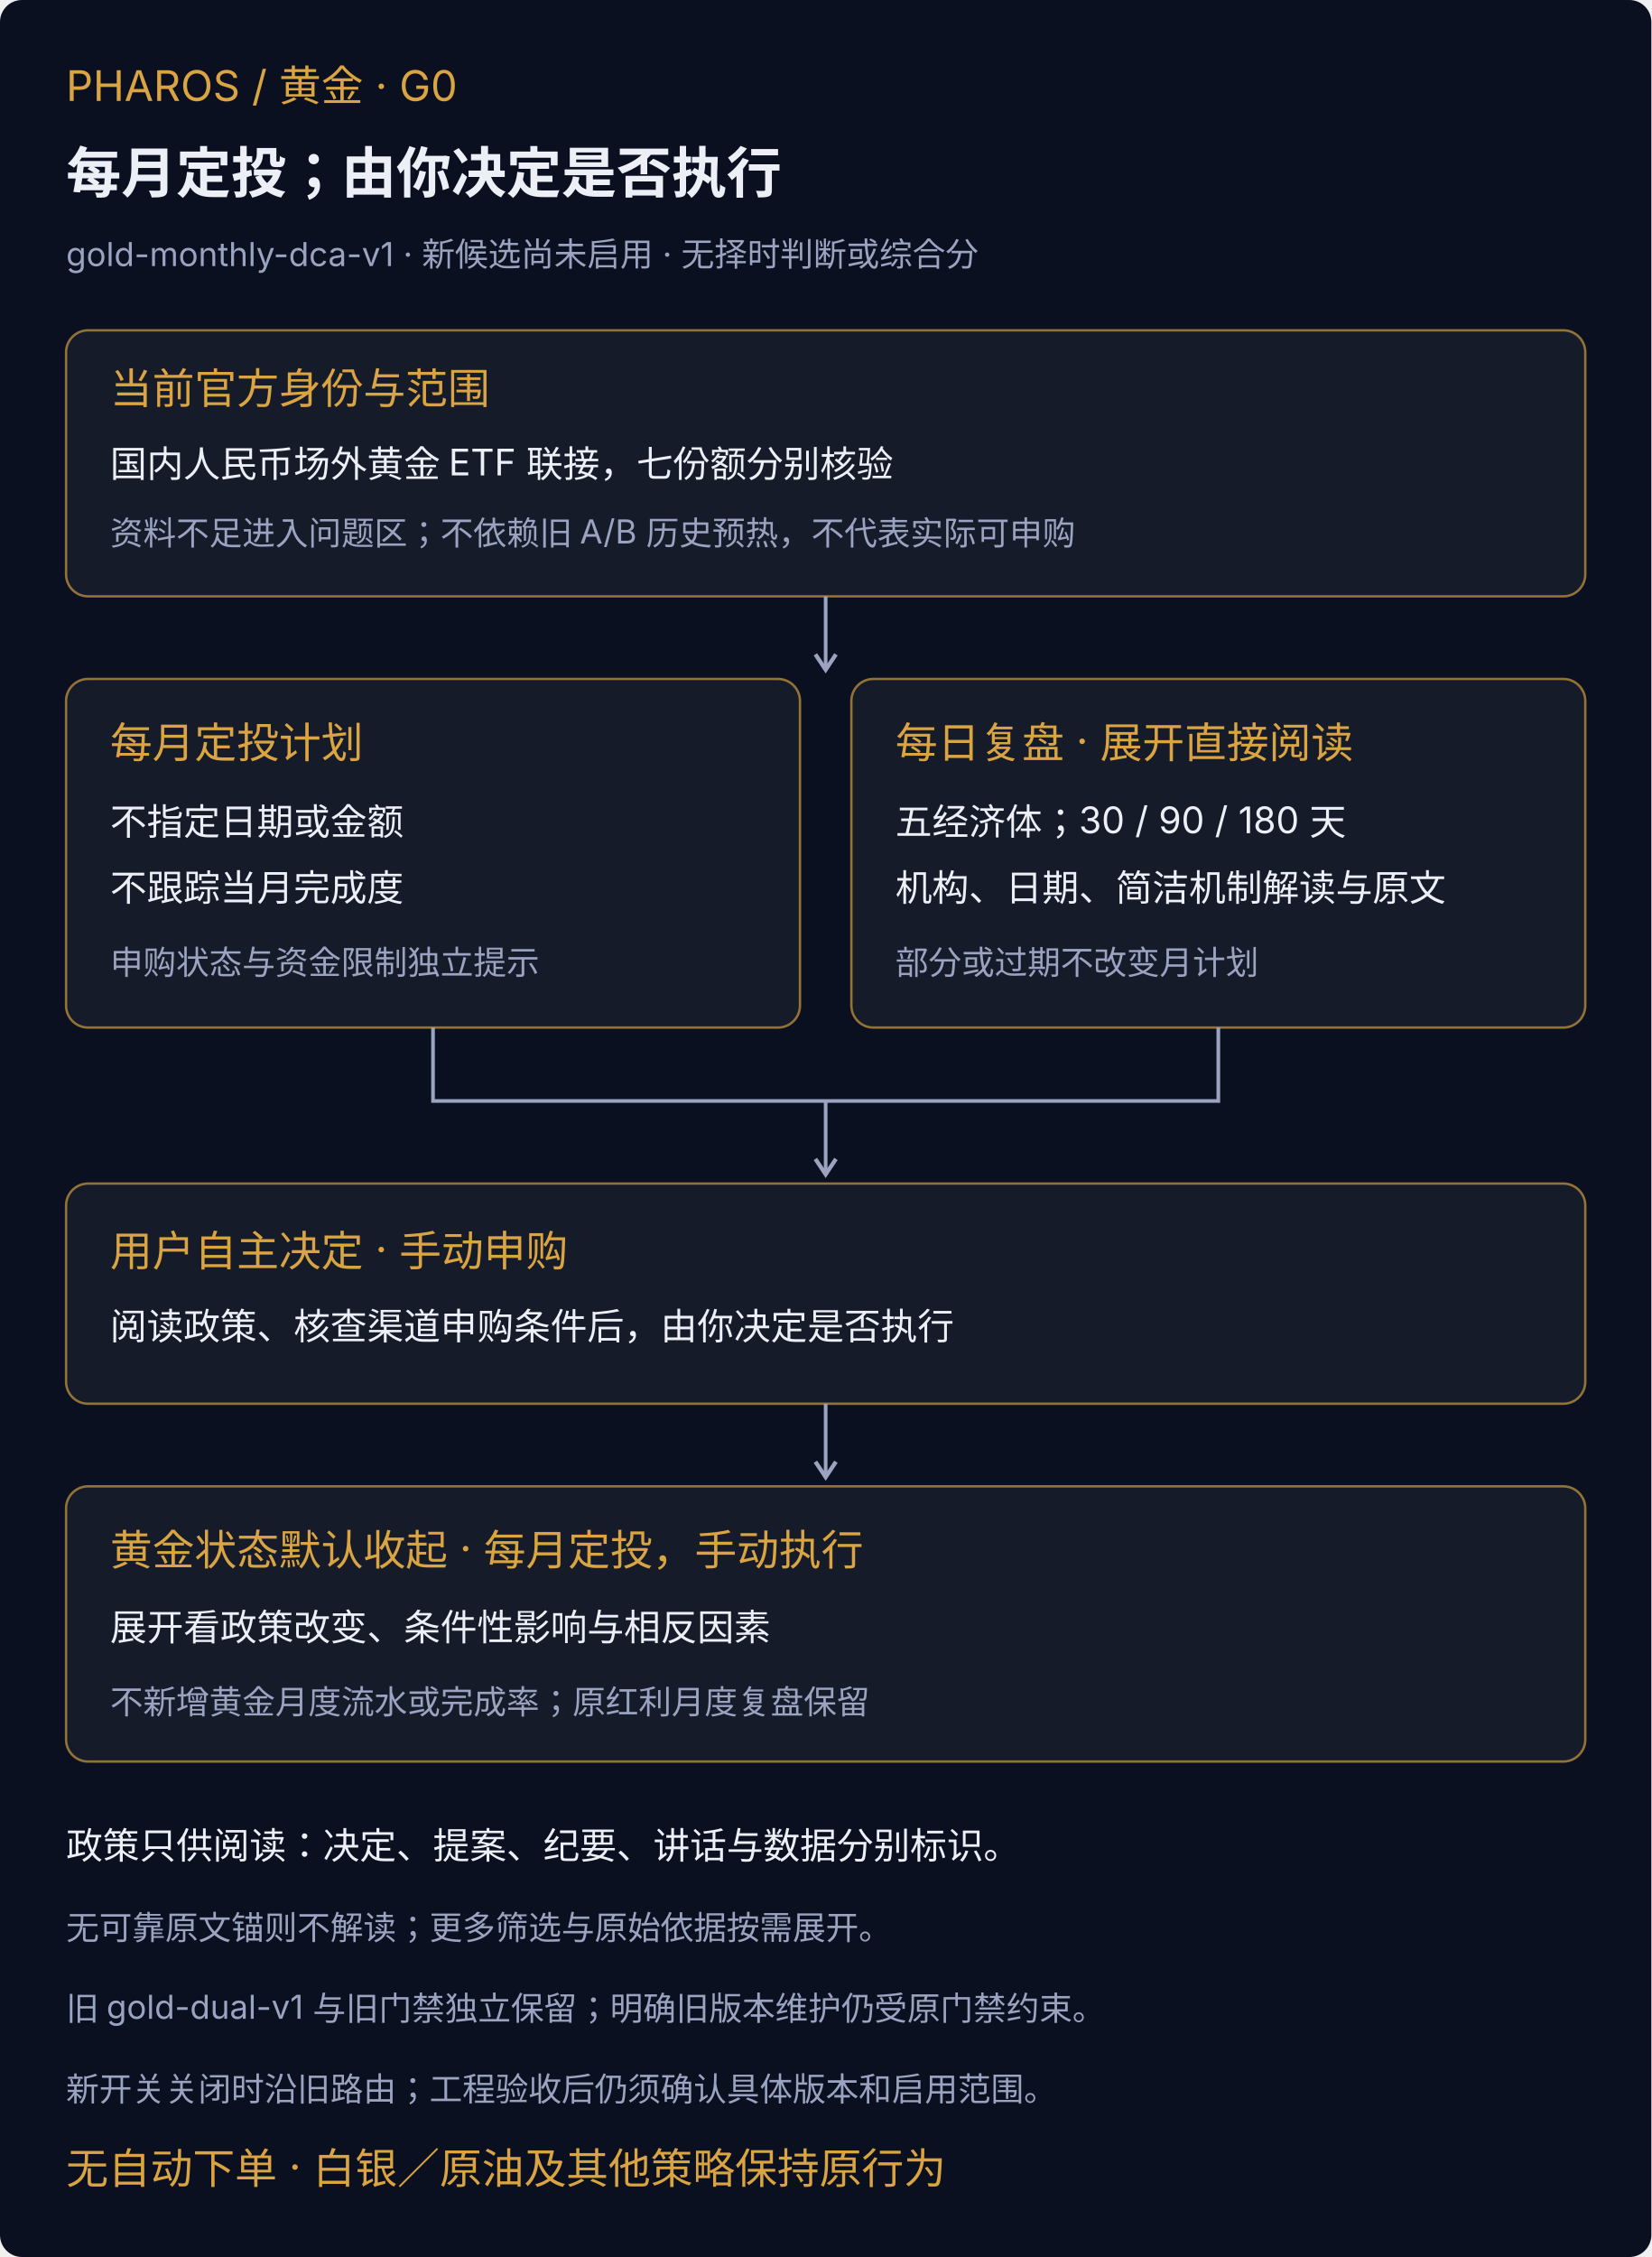
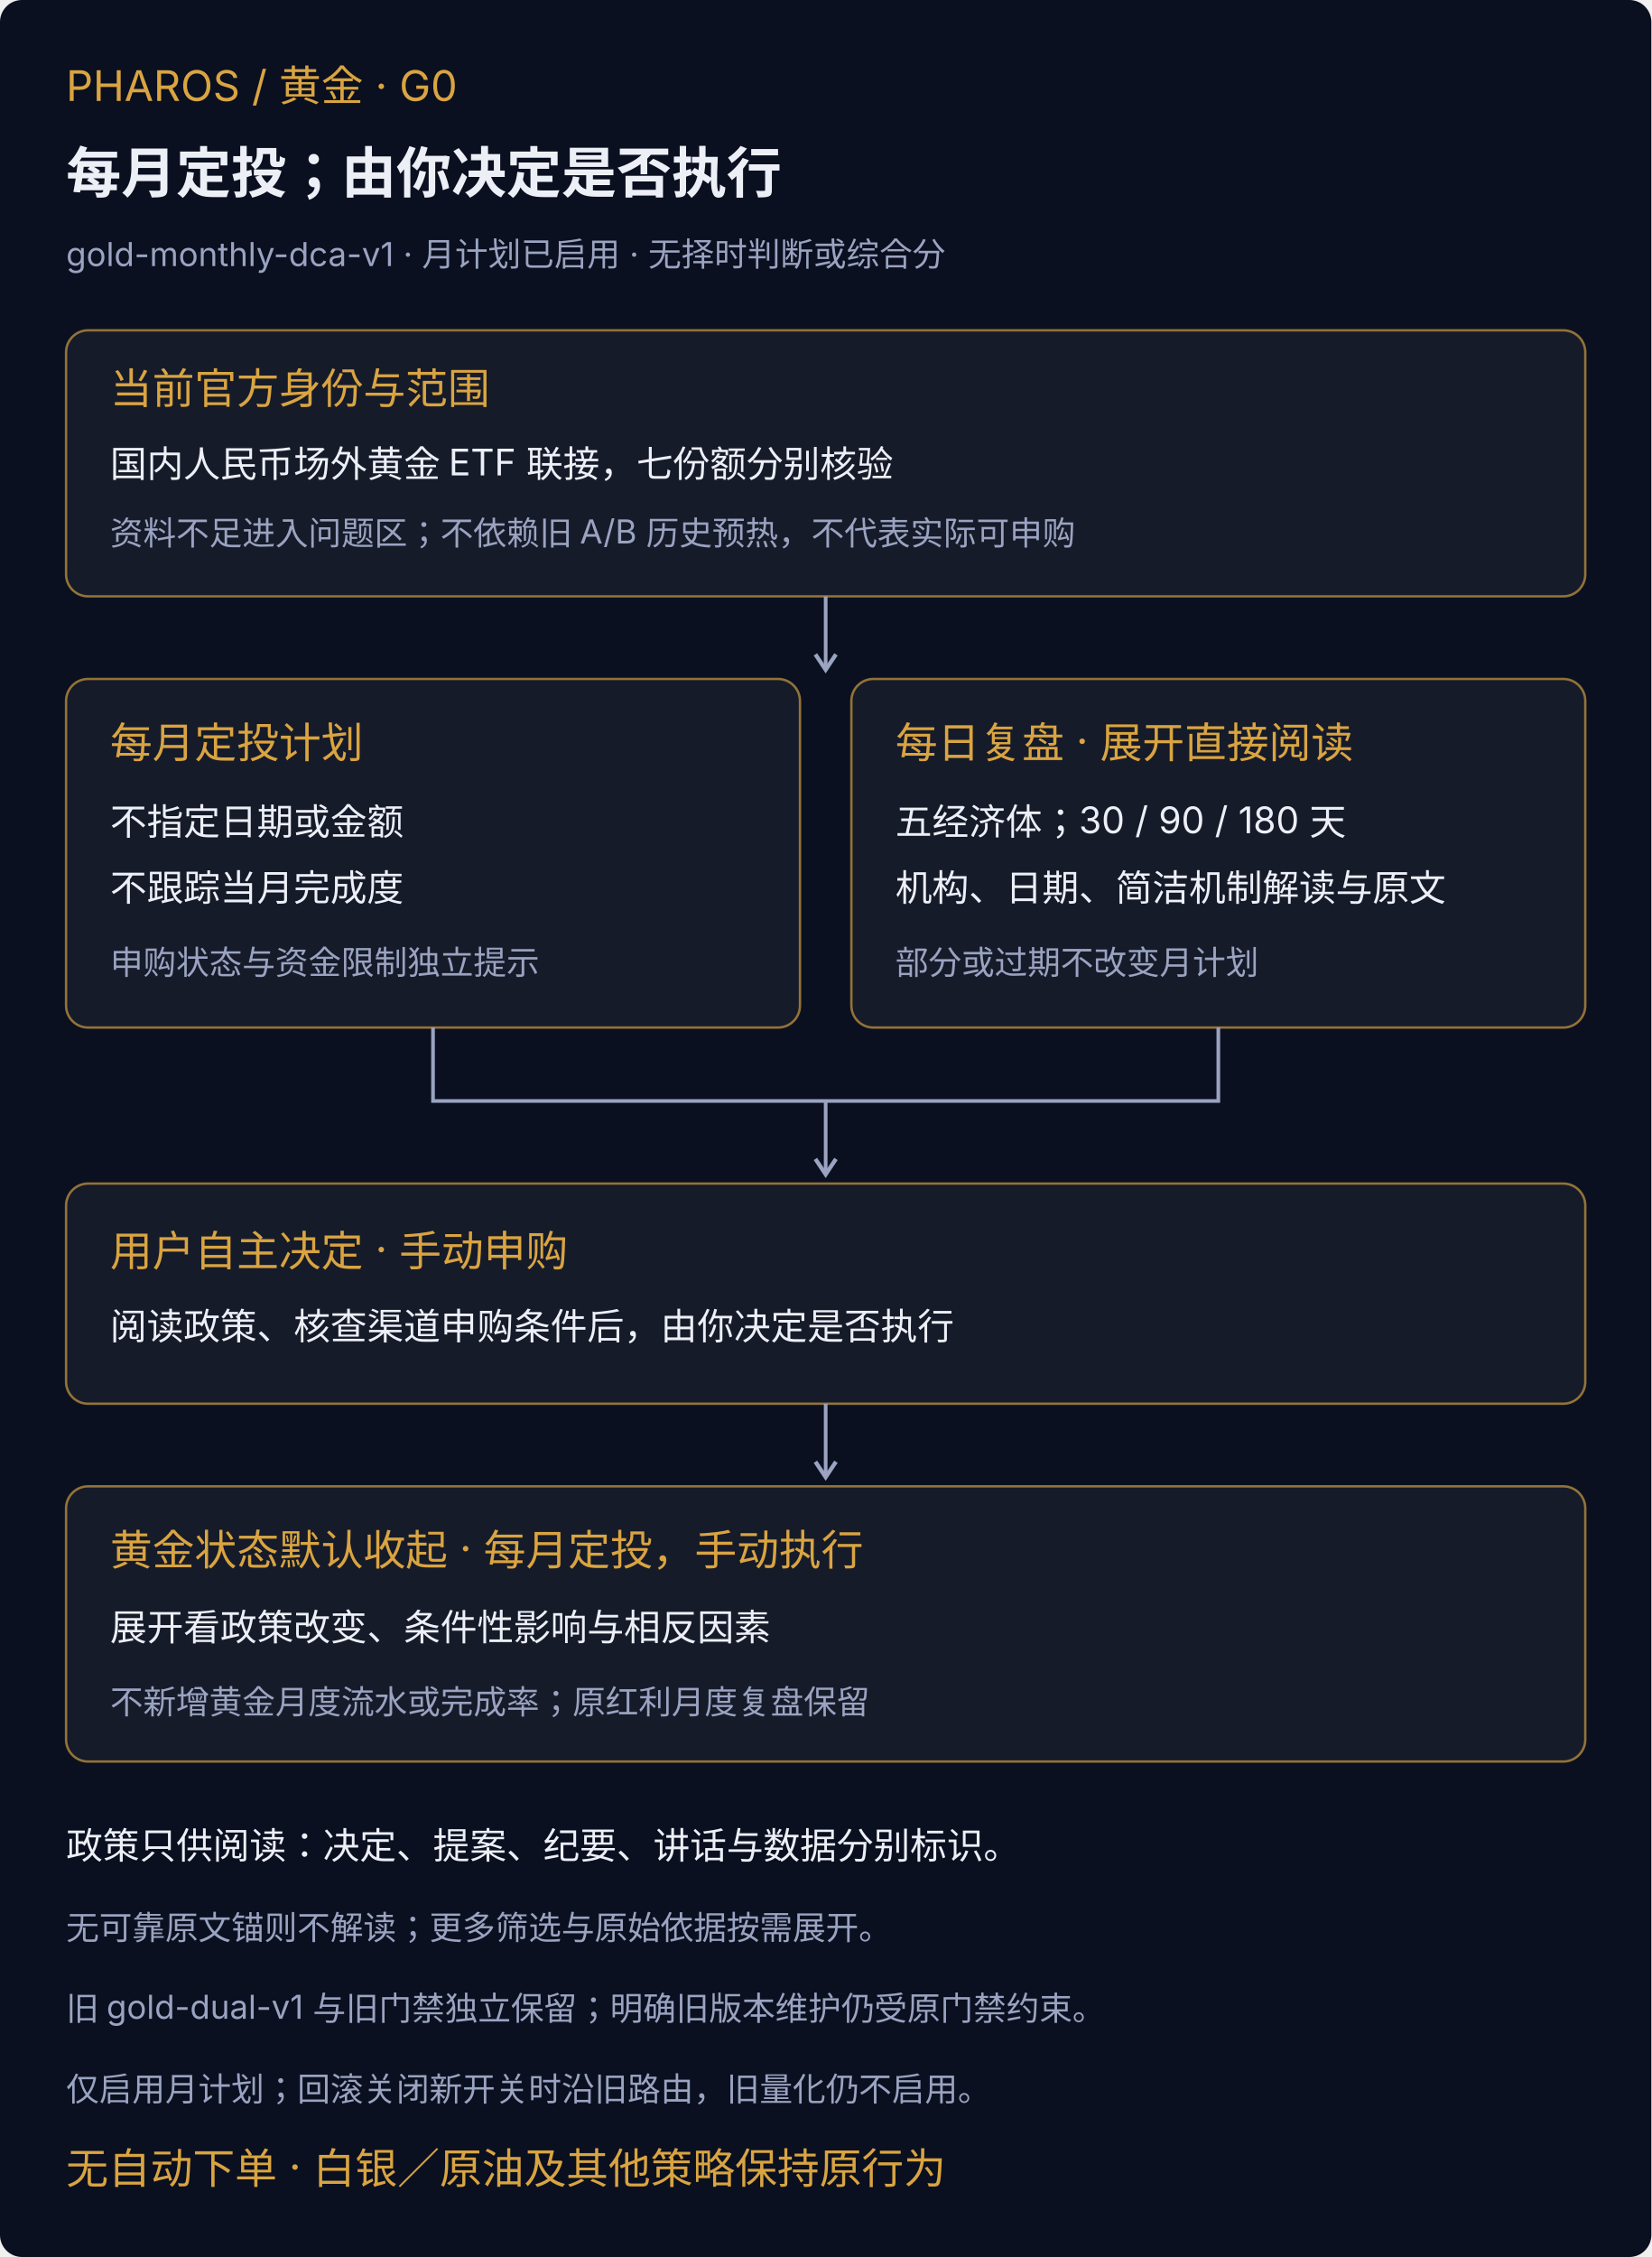
<svg xmlns="http://www.w3.org/2000/svg" viewBox="0 0 900 1230" width="900" height="1230" role="img" aria-labelledby="title desc">
  <defs>
    <marker id="arrow" viewBox="0 0 10 10" refX="8" refY="5" markerWidth="7" markerHeight="7" orient="auto">
      <path d="M2 1L8 5L2 9" fill="none" stroke="#9AA3C0" stroke-width="1.6" />
    </marker>
  </defs>
  <style>text{font-family:-apple-system,BlinkMacSystemFont,"PingFang SC","Microsoft YaHei",sans-serif}.title{font-size:30px;fill:#EDEFF7;font-weight:600}.heading{font-size:23px;fill:#D9A441}.body{font-size:20px;fill:#EDEFF7}.note{font-size:18px;fill:#9AA3C0}.panel{fill:#FFFFFF;fill-opacity:.05;stroke:#D9A441;stroke-opacity:.65;stroke-width:1.3}.line{fill:none;stroke:#9AA3C0;stroke-width:2;marker-end:url(#arrow)}</style>
  <rect width="900" height="1230" rx="12" fill="#0A1020" />
  <text x="36" y="55" class="heading">PHAROS / 黄金 · G0</text>
  <text x="36" y="105" class="title">每月定投；由你决定是否执行</text>
-   <text x="36" y="145" class="note">gold-monthly-dca-v1 · 新候选尚未启用 · 无择时判断或综合分</text>
+   <text x="36" y="145" class="note">gold-monthly-dca-v1 · 月计划已启用 · 无择时判断或综合分</text>
  <rect x="36" y="180" width="828" height="145" rx="12" class="panel" />
  <text x="60" y="220" class="heading">当前官方身份与范围</text>
  <text x="60" y="260" class="body">国内人民币场外黄金 ETF 联接，七份额分别核验</text>
  <text x="60" y="297" class="note">资料不足进入问题区；不依赖旧 A/B 历史预热，不代表实际可申购</text>
  <path d="M450 325V365" class="line" />
  <rect x="36" y="370" width="400" height="190" rx="12" class="panel" />
  <text x="60" y="413" class="heading">每月定投计划</text>
  <text x="60" y="455" class="body">不指定日期或金额</text>
  <text x="60" y="491" class="body">不跟踪当月完成度</text>
  <text x="60" y="531" class="note">申购状态与资金限制独立提示</text>
  <rect x="464" y="370" width="400" height="190" rx="12" class="panel" />
  <text x="488" y="413" class="heading">每日复盘 · 展开直接阅读</text>
  <text x="488" y="455" class="body">五经济体；30 / 90 / 180 天</text>
  <text x="488" y="491" class="body">机构、日期、简洁机制解读与原文</text>
  <text x="488" y="531" class="note">部分或过期不改变月计划</text>
  <path d="M236 560V600H664V560M450 600V640" class="line" />
  <rect x="36" y="645" width="828" height="120" rx="12" class="panel" />
  <text x="60" y="690" class="heading">用户自主决定 · 手动申购</text>
  <text x="60" y="730" class="body">阅读政策、核查渠道申购条件后，由你决定是否执行</text>
  <path d="M450 765V805" class="line" />
  <rect x="36" y="810" width="828" height="150" rx="12" class="panel" />
  <text x="60" y="853" class="heading">黄金状态默认收起 · 每月定投，手动执行</text>
  <text x="60" y="894" class="body">展开看政策改变、条件性影响与相反因素</text>
  <text x="60" y="934" class="note">不新增黄金月度流水或完成率；原红利月度复盘保留</text>
  <text x="36" y="1013" class="body">政策只供阅读：决定、提案、纪要、讲话与数据分别标识。</text>
  <text x="36" y="1057" class="note">无可靠原文锚则不解读；更多筛选与原始依据按需展开。</text>
  <text x="36" y="1101" class="note">旧 gold-dual-v1 与旧门禁独立保留；明确旧版本维护仍受原门禁约束。</text>
-   <text x="36" y="1145" class="note">新开关关闭时沿旧路由；工程验收后仍须确认具体版本和启用范围。</text>
+   <text x="36" y="1145" class="note">仅启用月计划；回滚关闭新开关时沿旧路由，旧量化仍不启用。</text>
  <text x="36" y="1190" class="heading">无自动下单 · 白银／原油及其他策略保持原行为</text>
</svg>
